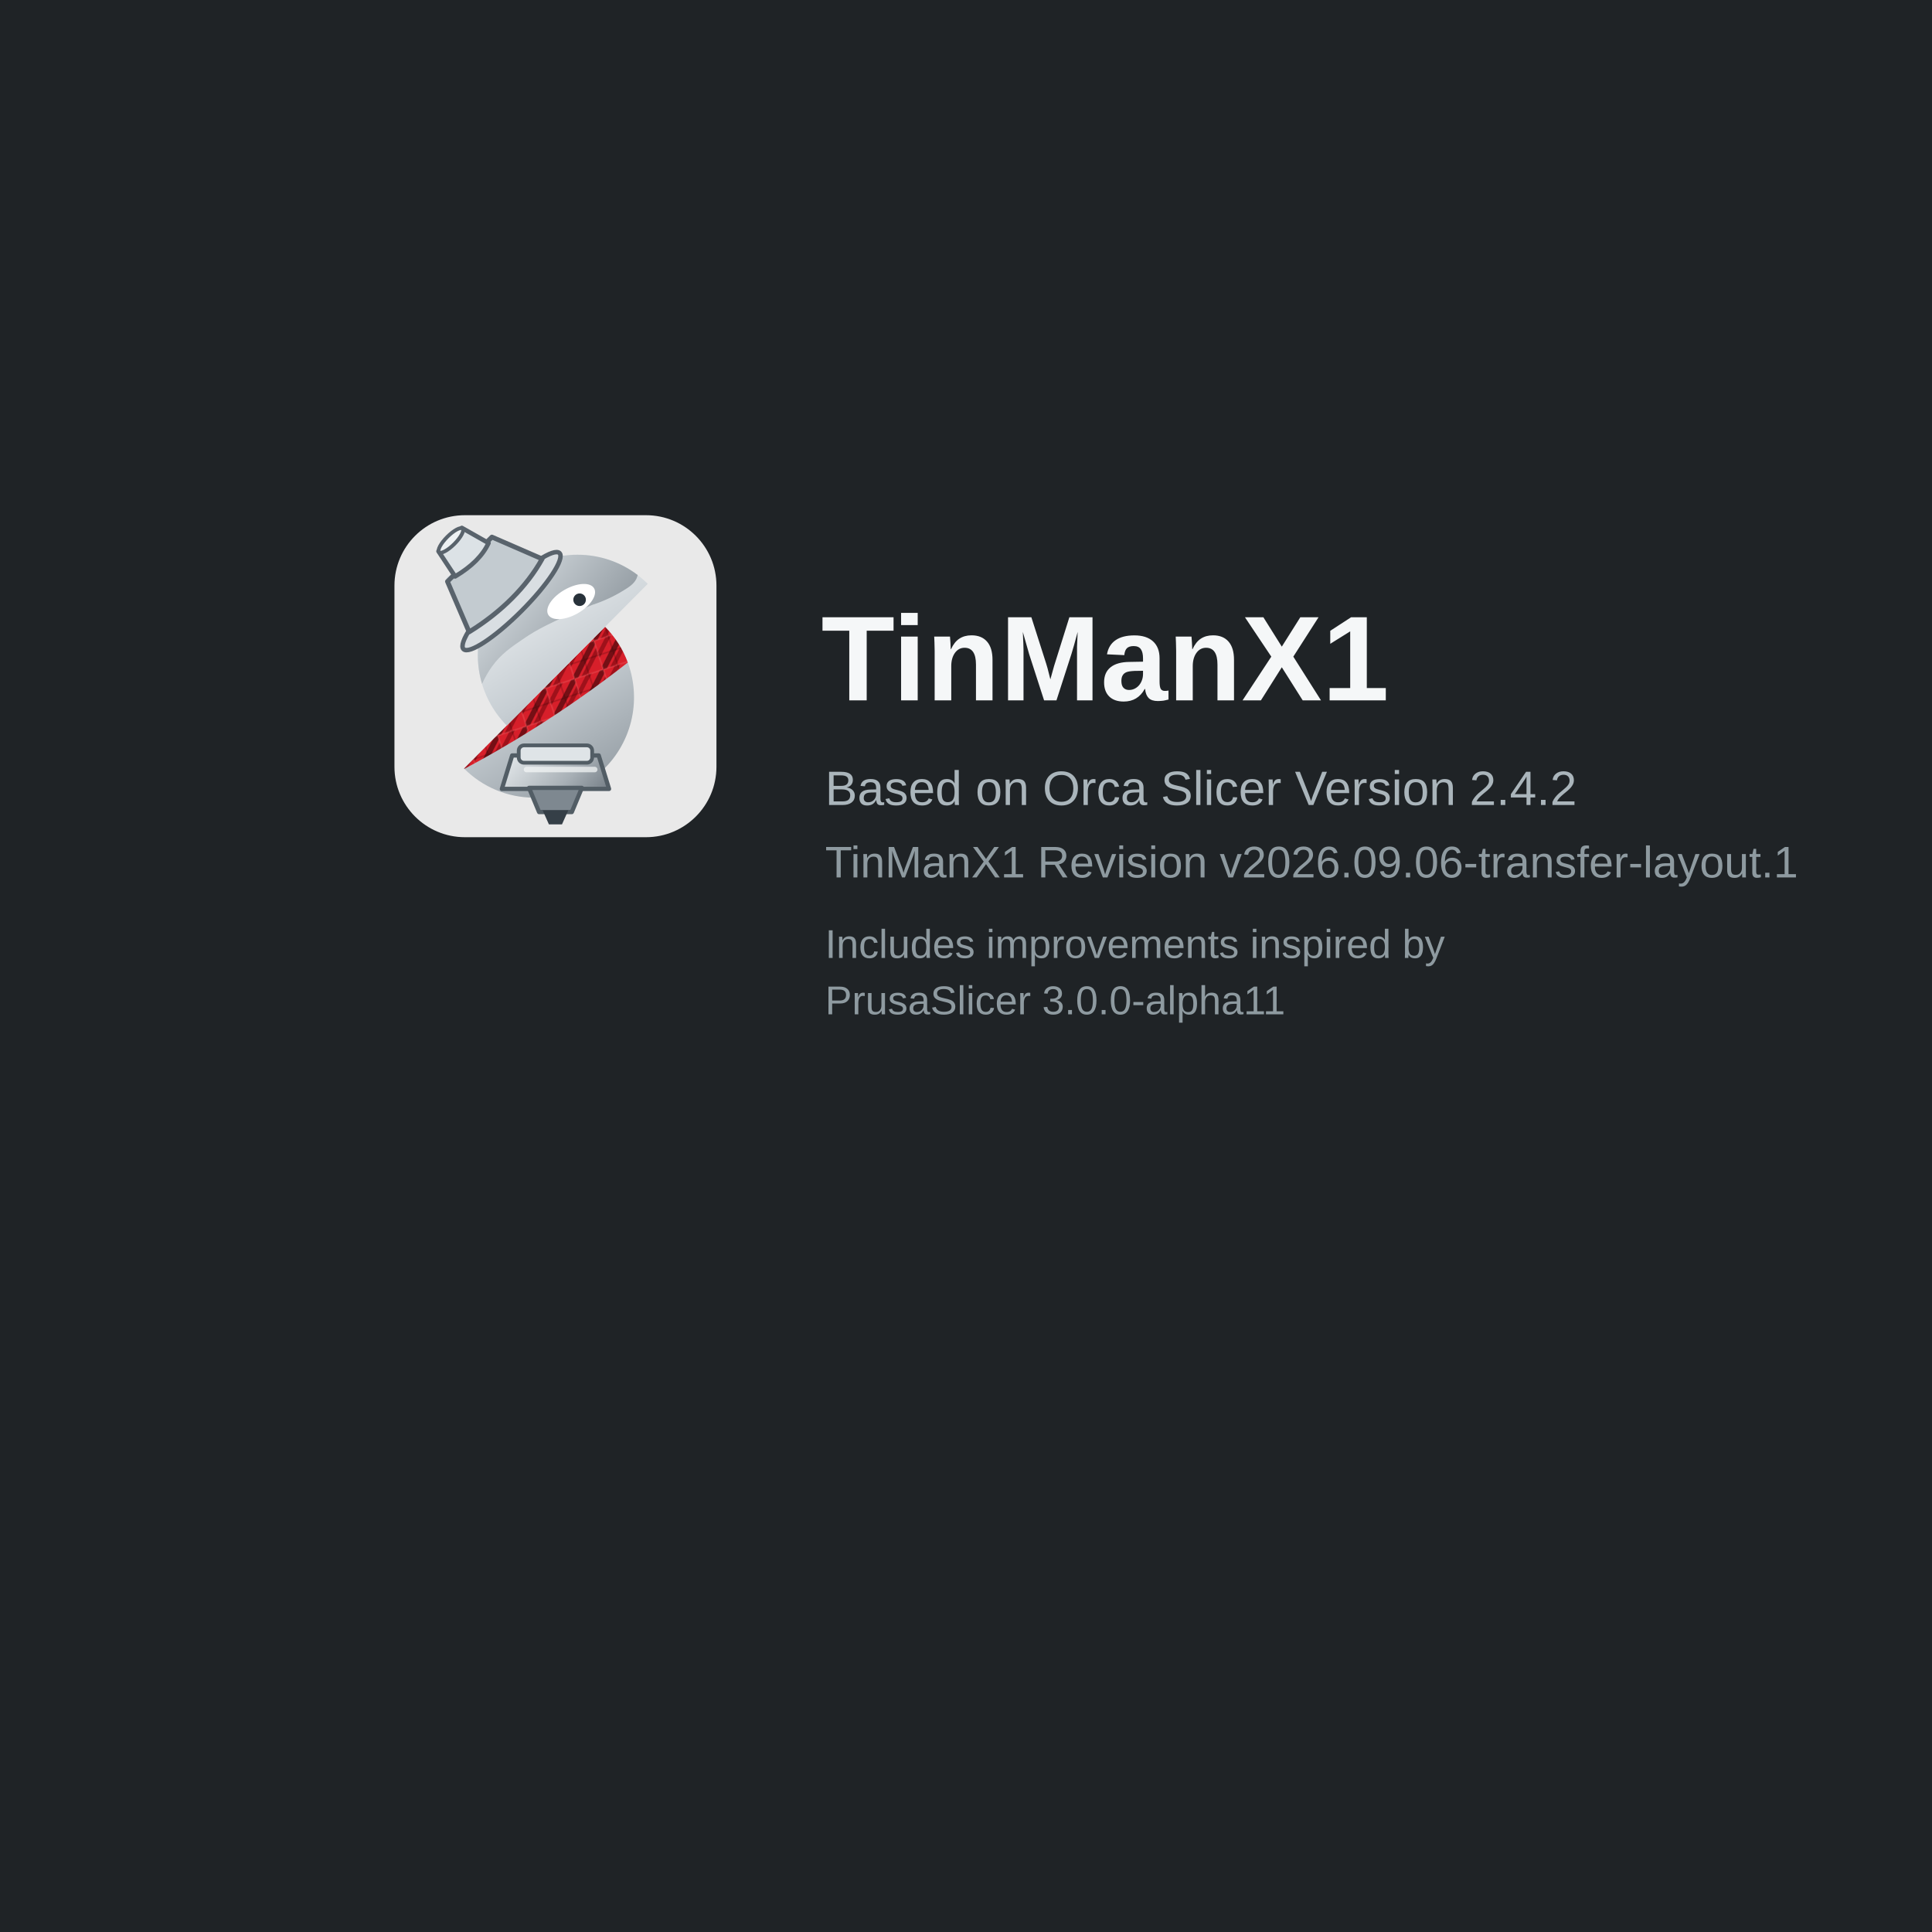
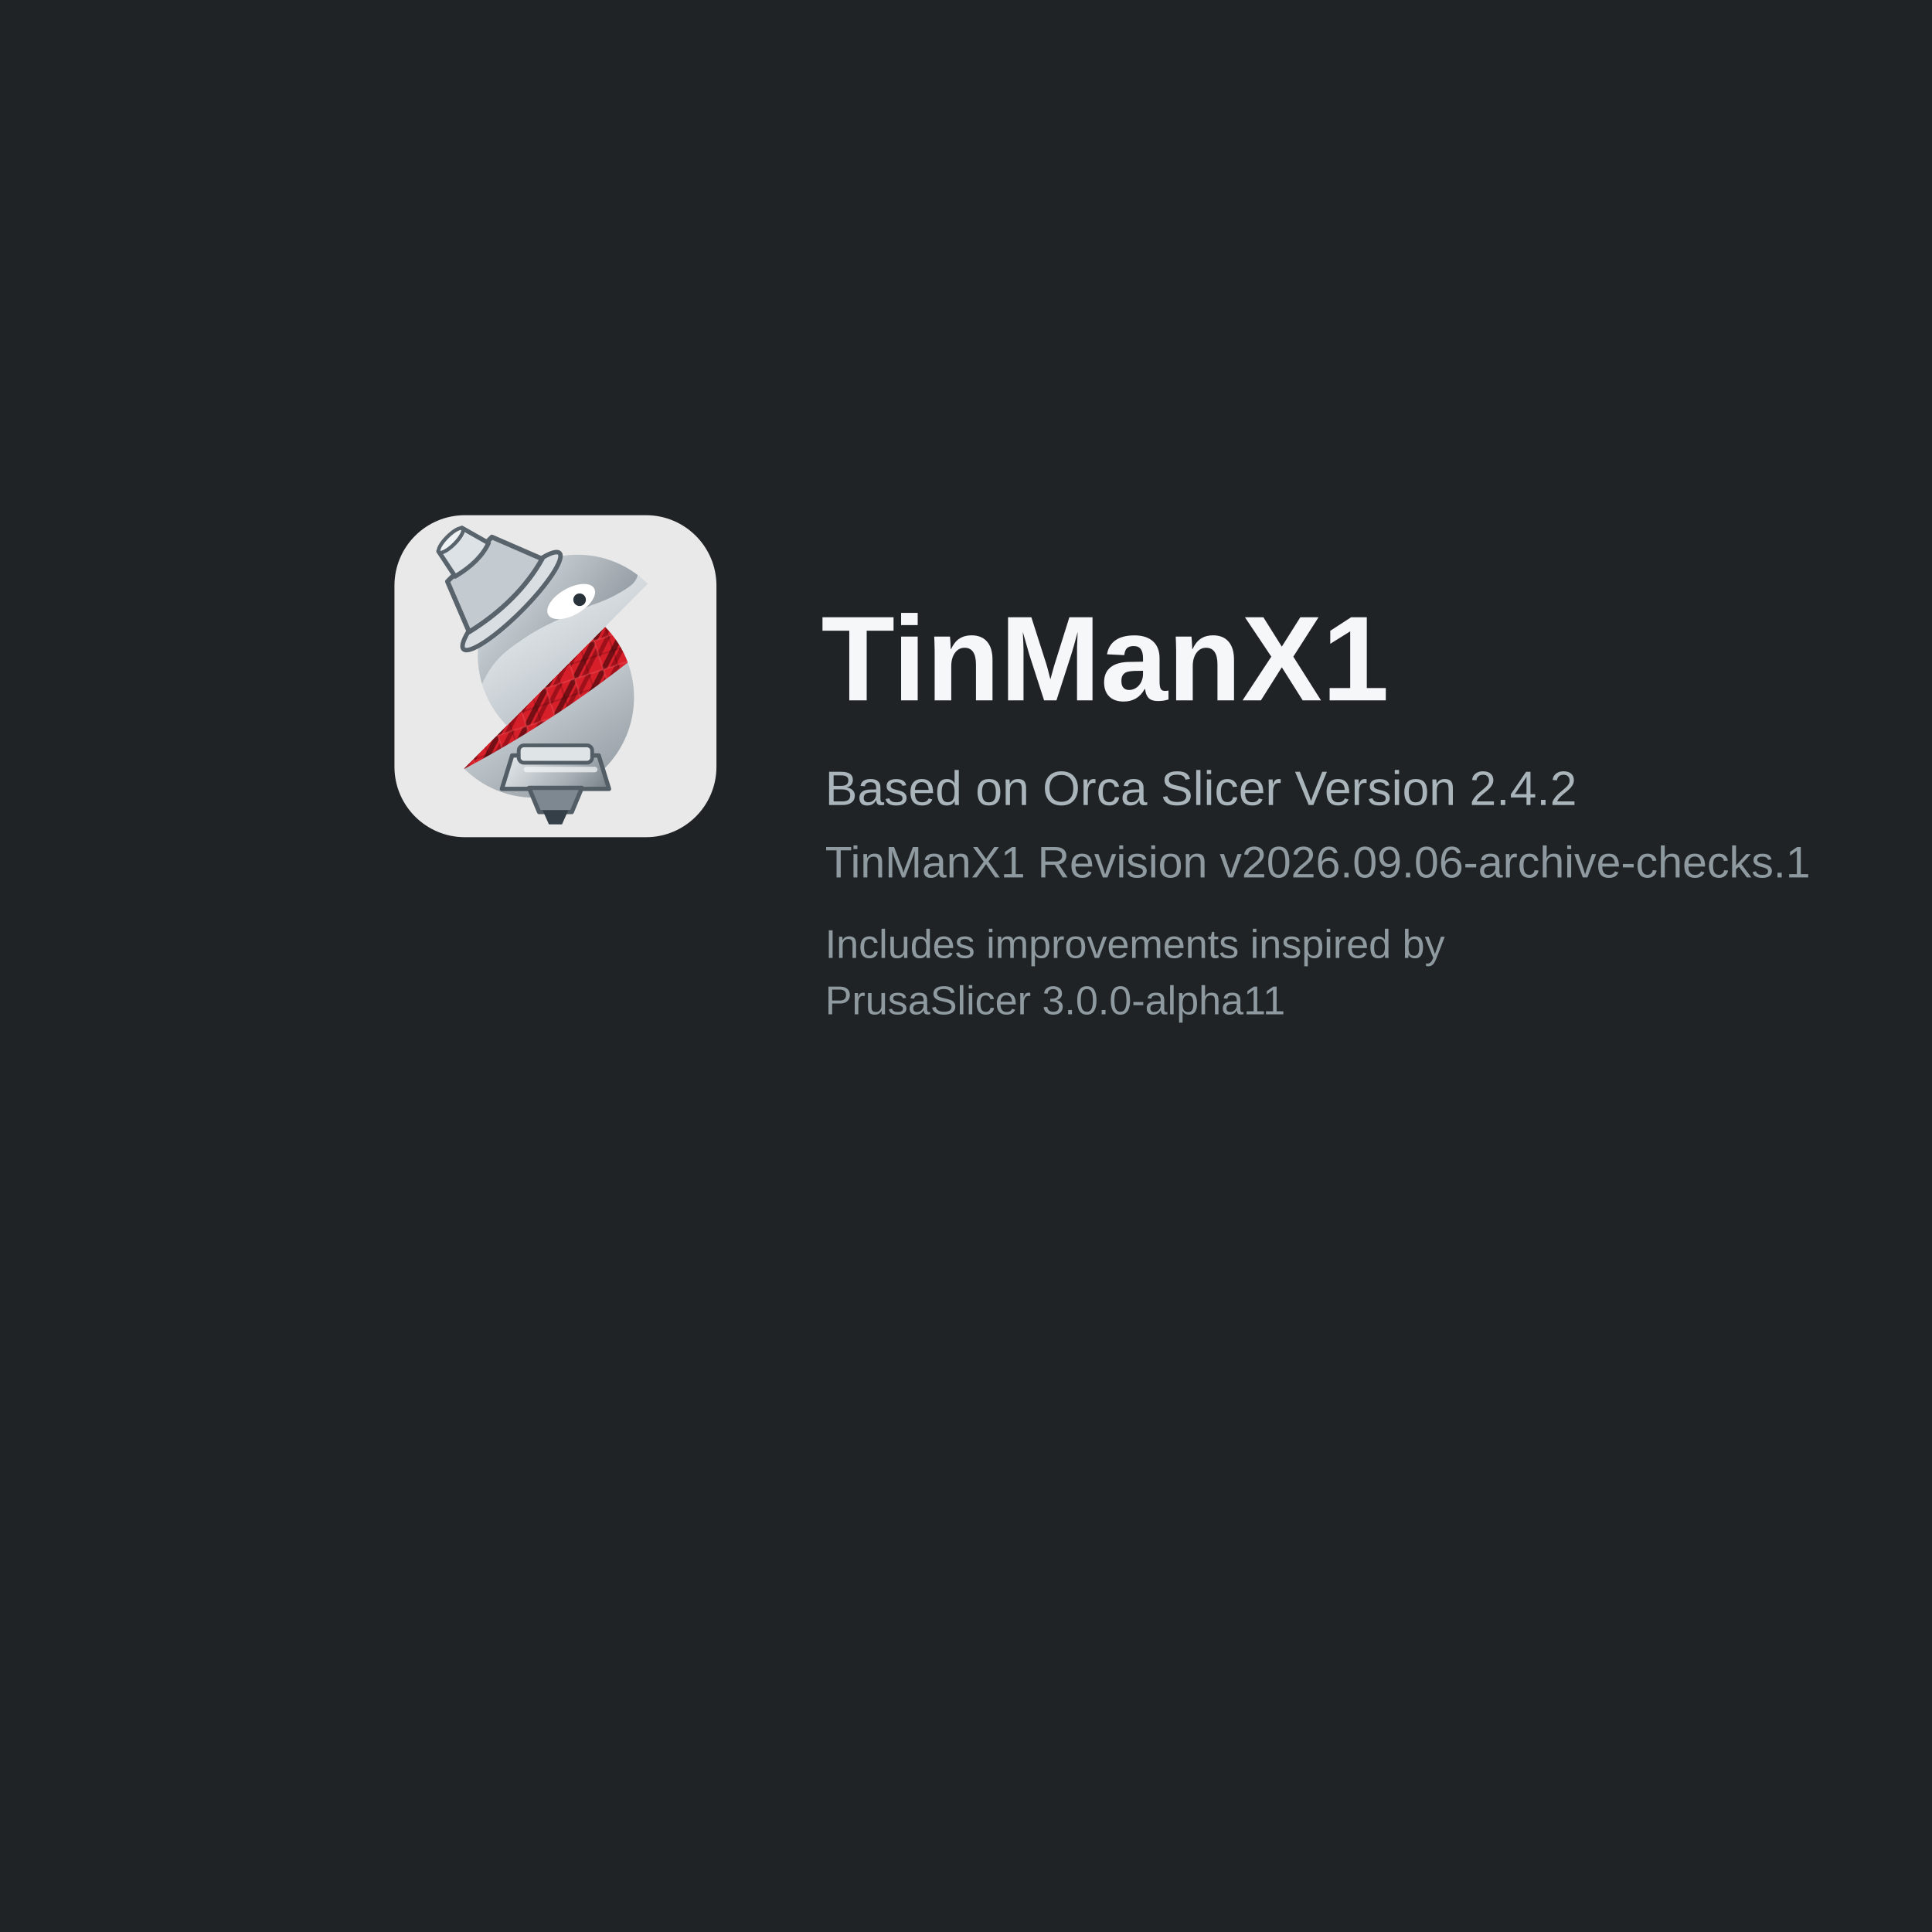
<svg xmlns="http://www.w3.org/2000/svg" width="480" height="480" viewBox="0 0 480 480">
  <defs>
    <linearGradient id="tmxSilver" x1="18" y1="8" x2="47" y2="55" gradientUnits="userSpaceOnUse">
      <stop offset="0" stop-color="#f7f9fa" />
      <stop offset=".52" stop-color="#c7ced3" />
      <stop offset="1" stop-color="#8d969d" />
    </linearGradient>
    <linearGradient id="tmxDarkSilver" x1="19" y1="10" x2="49" y2="35" gradientUnits="userSpaceOnUse">
      <stop offset="0" stop-color="#dce2e6" />
      <stop offset="1" stop-color="#6f7981" />
    </linearGradient>
    <linearGradient id="tmxNozzle" x1="24" y1="43" x2="43" y2="60" gradientUnits="userSpaceOnUse">
      <stop offset="0" stop-color="#eef2f4" />
      <stop offset=".55" stop-color="#a8b0b6" />
      <stop offset="1" stop-color="#59636c" />
    </linearGradient>
    <pattern id="tmxCarbonRed" width="6" height="6" patternUnits="userSpaceOnUse" patternTransform="rotate(-18)">
      <rect width="6" height="6" fill="#D71F2A" />
      <path d="M-2 1 1-2M0 6 6 0M5 8 8 5" fill="none" stroke="#250204" stroke-width="1.05" opacity=".55" />
      <path d="M-2 5 5-2M1 7 7 1" fill="none" stroke="#7c0810" stroke-width=".85" opacity=".62" />
      <path d="M0 0h6v6h-6z" fill="none" stroke="#f06a70" stroke-width=".35" opacity=".28" />
      <path d="M0 3h6M3 0v6" fill="none" stroke="#180102" stroke-width=".28" opacity=".22" />
    </pattern>
  </defs>
  <rect width="480" height="480" fill="#1f2326" />
  <g transform="translate(98 128)">
    <g transform="scale(1.25)">
      <rect width="64" height="64" rx="14" fill="#e9e9e9" />
      <path d="M13.84,50.354a19.7,19.7,0,0,0,13.883,5.79A19.944,19.944,0,0,0,41.858,22.182Z" fill="url(#tmxSilver)" />
      <path d="M41.858,22.181,13.84,50.354l.061.059A220.548,220.548,0,0,0,46.378,29.277a19.964,19.964,0,0,0-4.52-7.1" fill="url(#tmxCarbonRed)" />
      <path d="M36.381,7.856A19.943,19.943,0,0,0,22.327,41.818L50.345,13.646a19.693,19.693,0,0,0-13.964-5.79" fill="url(#tmxSilver)" />
      <path d="M36.381,7.856A19.636,19.636,0,0,0,26.04,10.782a22.742,22.742,0,0,0-5.91-.745,23.084,23.084,0,0,0-9.477,2.124.632.632,0,0,0,.129,1.191,13.52,13.52,0,0,1,8.069,5.137A20.06,20.06,0,0,0,17.41,33.534a19.873,19.873,0,0,1,2-3.488c1.819-2.5,3.743-3.8,6.585-5.723,2.093-1.416,5-3.077,13.359-6.512a28.421,28.421,0,0,0,6.12-2.821c1.4-.831,2.461-1.615,2.8-2.842.024-.086.045-.172.065-.256A19.655,19.655,0,0,0,36.381,7.856" fill="url(#tmxDarkSilver)" />
      <path d="M39.69,14.551c.727,1.285-.728,3.495-3.249,4.937s-5.154,1.569-5.88.284.727-3.495,3.248-4.937,5.154-1.569,5.881-.284" fill="#fff" />
      <circle cx="36.8" cy="16.8" r="1.25" fill="#28323a" />
      <g transform="translate(-17 1) rotate(-45 34.2 12.5) scale(1.05)">
        <ellipse cx="34.25" cy="18.4" rx="12.85" ry="2.65" fill="#d9dee2" stroke="#59636c" stroke-width=".85" />
        <path d="M28.3,7.2h11.9l3.8,9.65c-5.75,1.65-12.65,1.65-19.55,0Z" fill="#c3cbd0" stroke="#59636c" stroke-width=".9" stroke-linejoin="round" />
        <path d="M31.15,1.95h6.25l1.55,5.6c-2.45.9-5.4.9-8.95,0Z" fill="#dce2e6" stroke="#59636c" stroke-width=".85" stroke-linejoin="round" />
        <ellipse cx="34.25" cy="2.15" rx="3.15" ry=".95" fill="#eef2f4" stroke="#59636c" stroke-width=".7" />
      </g>
      <path d="M23.4,47.75h17.2l2.05,6.65H21.35Z" fill="url(#tmxNozzle)" stroke="#525d65" stroke-width=".85" stroke-linejoin="round" />
      <path d="M26.75,54.2h10.5l-2,4.8h-6.5Z" fill="#7e8890" stroke="#525d65" stroke-width=".85" stroke-linejoin="round" />
      <path d="M29.45,58.65h5.1l-1.25,2.8h-2.6Z" fill="#353f47" />
      <rect x="24.7" y="45.75" width="14.6" height="3.45" rx="1.05" fill="#dfe4e7" stroke="#525d65" stroke-width=".75" />
      <path d="M26.25,50.55h13.55" fill="none" stroke="#f4f6f7" stroke-width="1.1" stroke-linecap="round" opacity=".72" />
    </g>
    <text x="106" y="46" font-family="Arial, Helvetica, sans-serif" font-size="30" font-weight="700" fill="#f5f7f8">TinManX1</text>
    <text x="107" y="72" font-family="Arial, Helvetica, sans-serif" font-size="12" fill="#aab5bb">Based on Orca Slicer Version 2.4.2</text>
-     <text x="107" y="90" font-family="Arial, Helvetica, sans-serif" font-size="11" fill="#8e9aa0">TinManX1 Revision v2026.09.06-transfer-layout.1</text>
+     <text x="107" y="90" font-family="Arial, Helvetica, sans-serif" font-size="11" fill="#8e9aa0">TinManX1 Revision v2026.09.06-archive-checks.1</text>
    <text x="107" y="110" font-family="Arial, Helvetica, sans-serif" font-size="10" fill="#8e9aa0">Includes improvements inspired by</text>
    <text x="107" y="124" font-family="Arial, Helvetica, sans-serif" font-size="10" fill="#8e9aa0">PrusaSlicer 3.0.0-alpha11</text>
  </g>
</svg>
